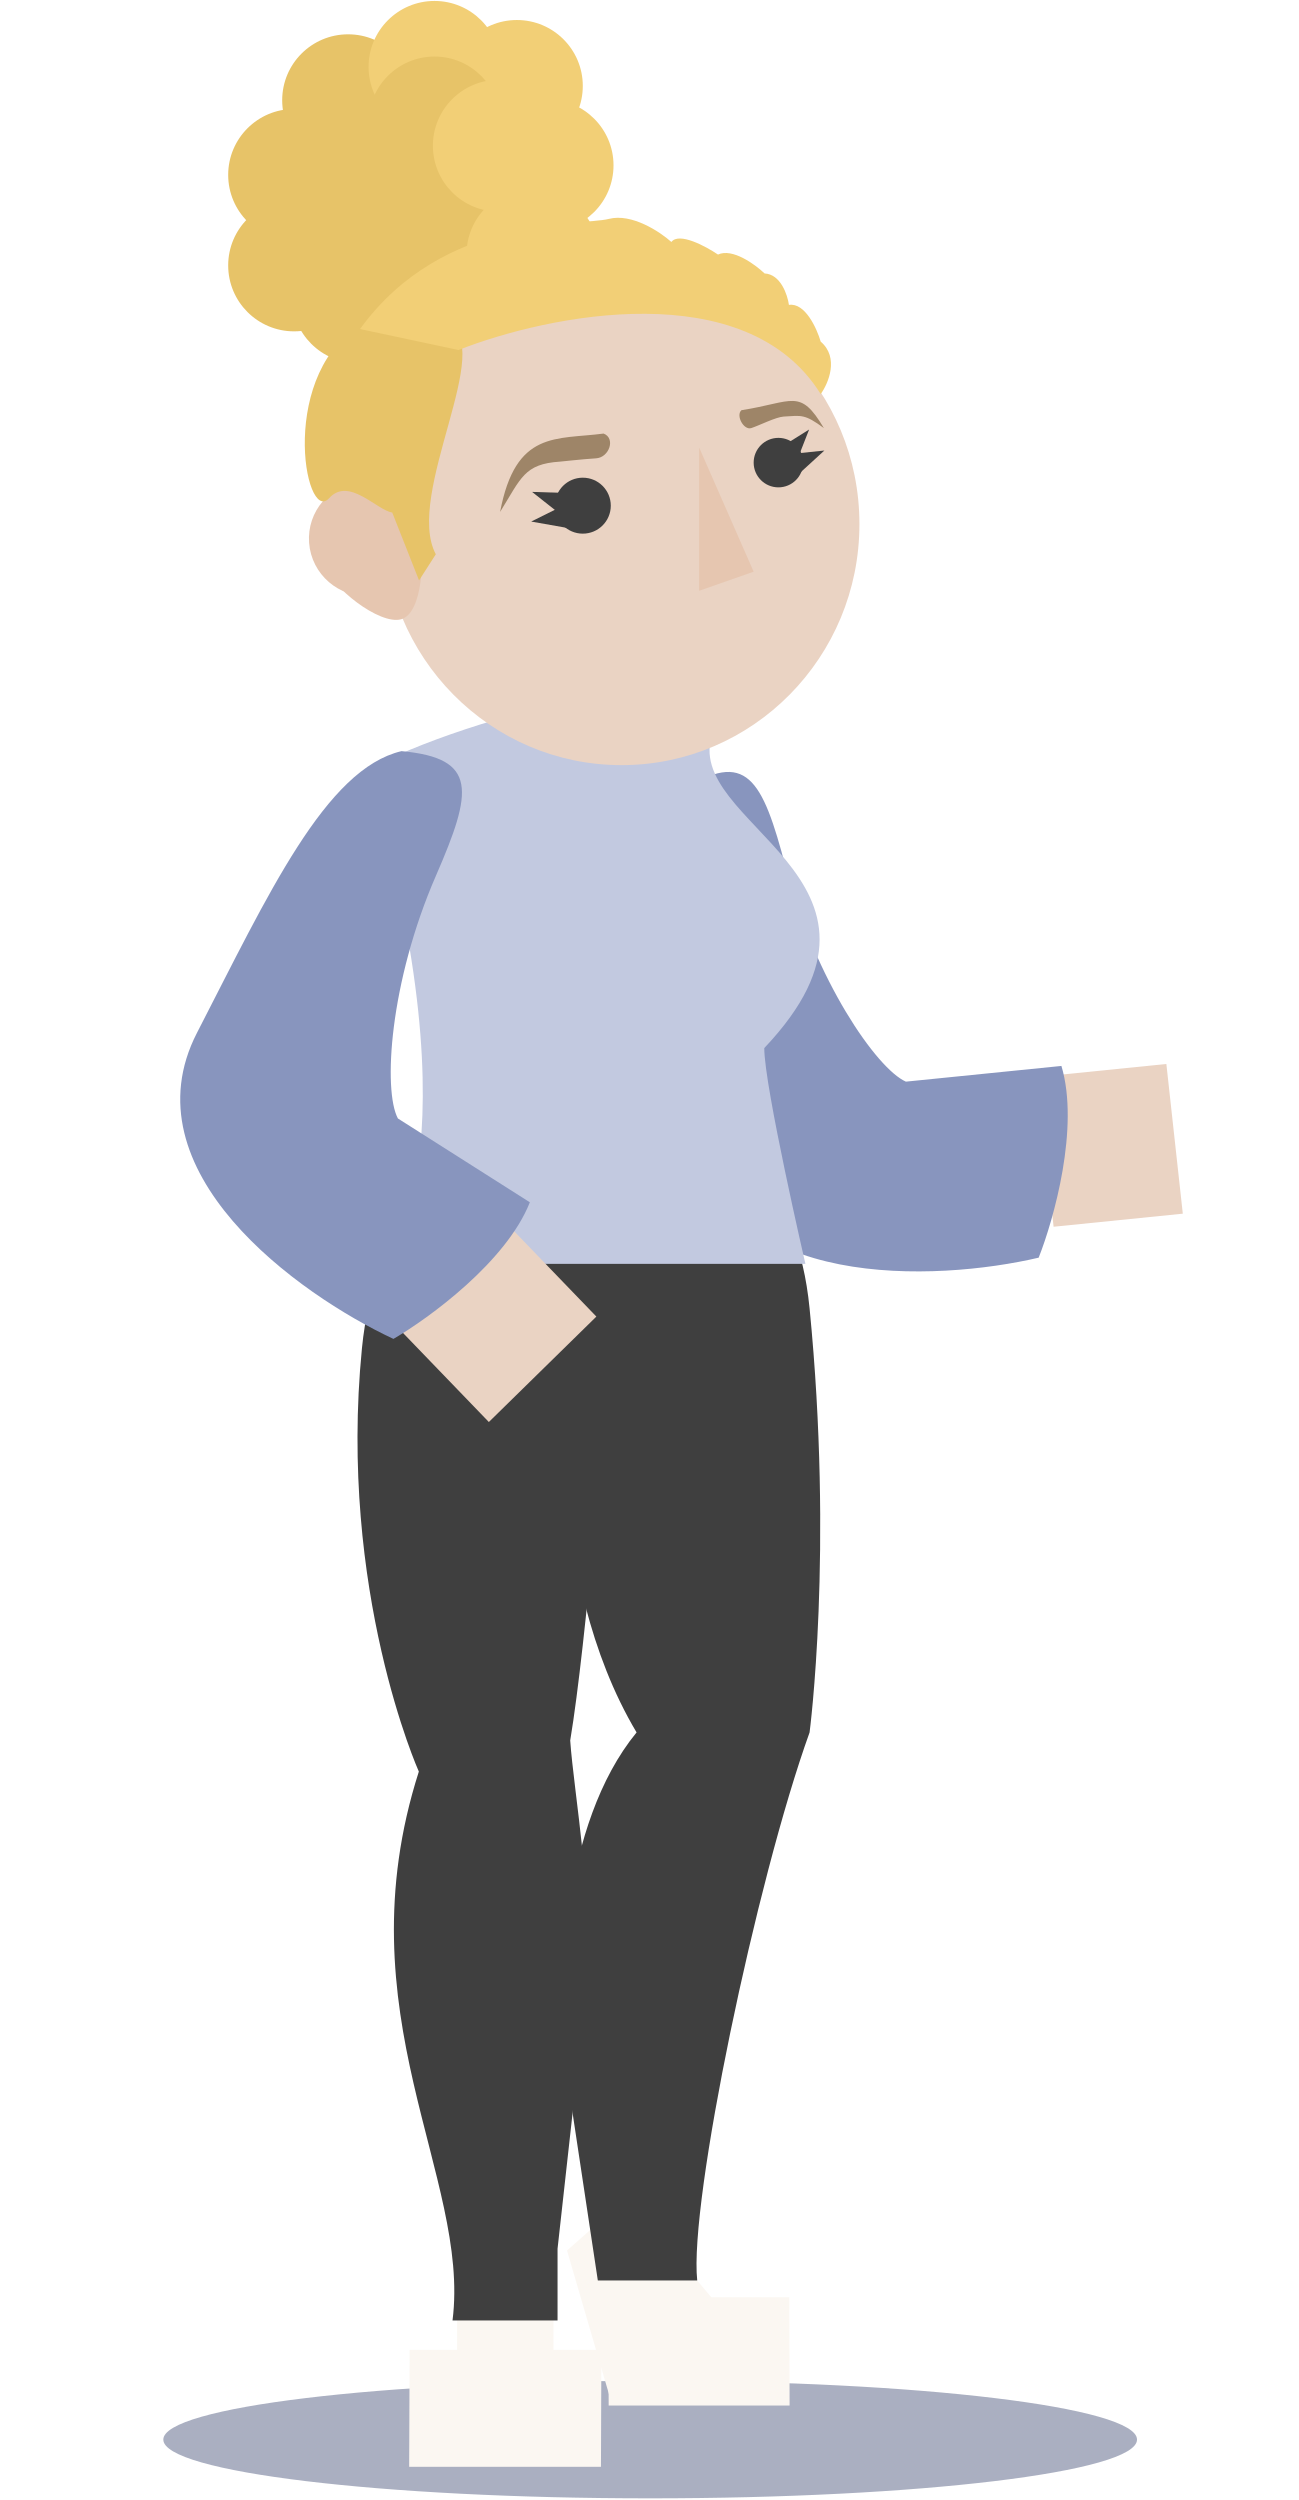
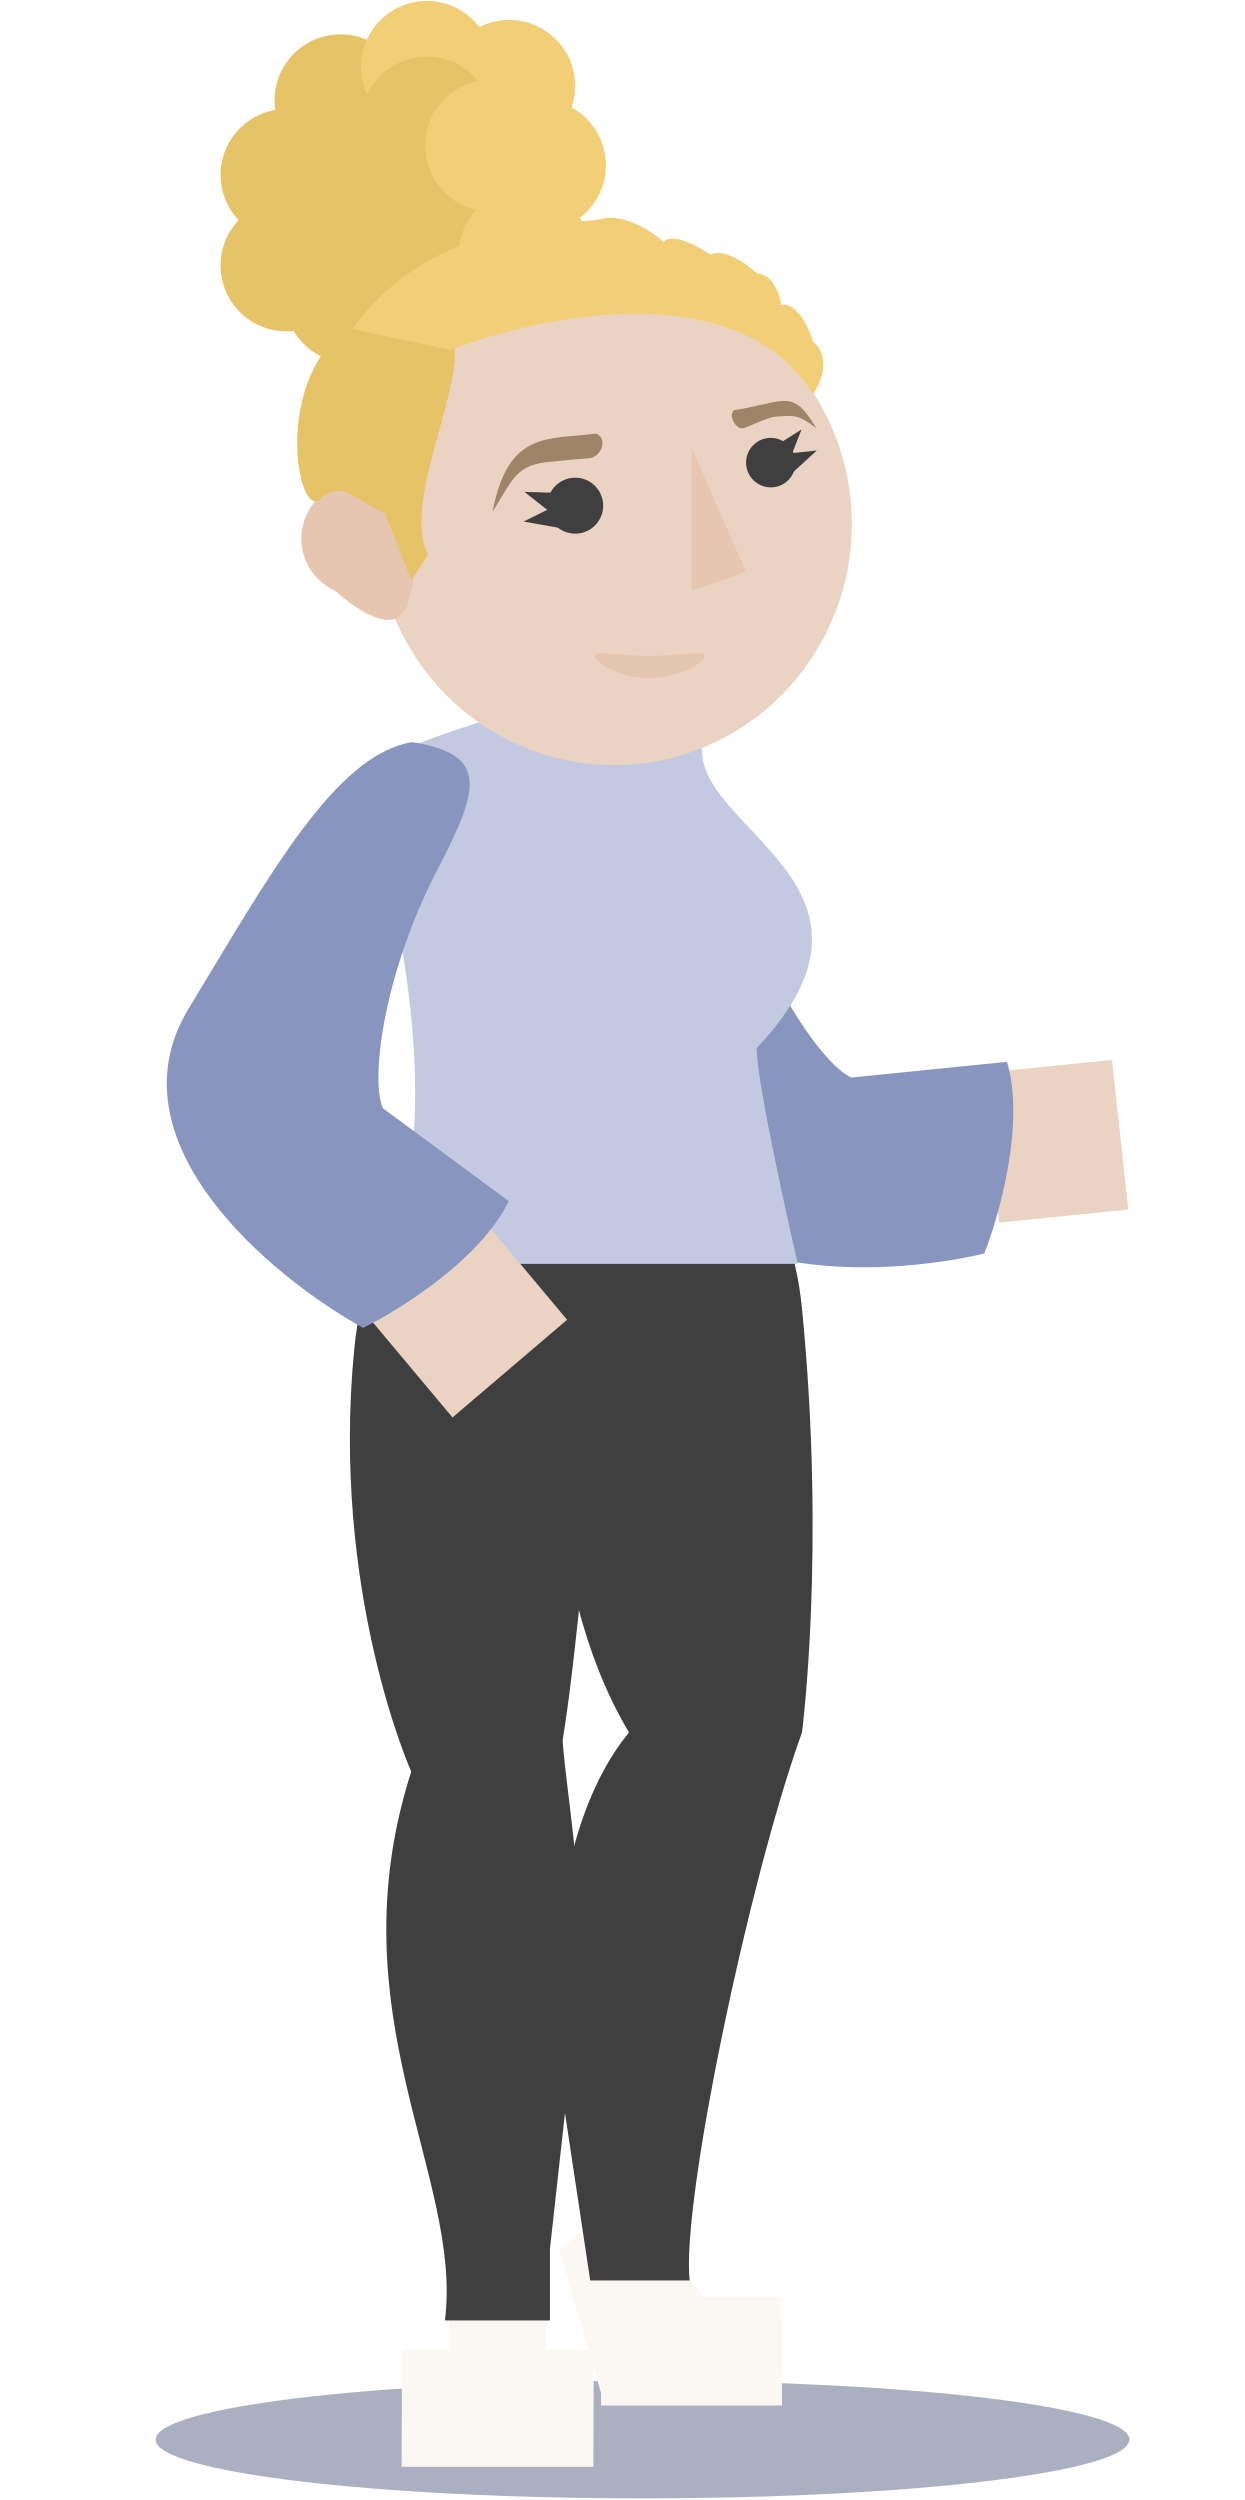
- <svg xmlns="http://www.w3.org/2000/svg" width="240" height="462" viewBox="0 0 240 462" fill="none">
-   <ellipse cx="120.151" cy="450.837" rx="89.971" ry="10.856" fill="#AAAFC1" />
-   <path d="M115.901 406.052L139.904 434.581L113.11 444.399L104.782 415.896L115.901 406.052Z" fill="#FBF7F2" />
-   <path d="M112.42 424.528H145.856L145.918 444.54H112.482L112.42 424.528Z" fill="#FBF7F2" />
-   <path d="M102.281 426.074L102.281 450.956L84.472 450.888L84.472 426.005L102.281 426.074Z" fill="#FBF7F2" />
-   <path d="M66.534 32.32C66.534 39.048 61.079 44.502 54.351 44.502C47.623 44.502 42.169 39.048 42.169 32.32C42.169 25.592 47.623 20.138 54.351 20.138C61.079 20.138 66.534 25.592 66.534 32.32Z" fill="#E7C368" />
-   <path d="M76.513 18.523C76.513 25.251 71.059 30.705 64.331 30.705C57.603 30.705 52.149 25.251 52.149 18.523C52.149 11.795 57.603 6.341 64.331 6.341C71.059 6.341 76.513 11.795 76.513 18.523Z" fill="#E7C368" />
-   <path d="M66.534 49.052C66.534 55.78 61.079 61.234 54.351 61.234C47.623 61.234 42.169 55.78 42.169 49.052C42.169 42.324 47.623 36.87 54.351 36.87C61.079 36.87 66.534 42.324 66.534 49.052Z" fill="#E7C368" />
-   <path d="M81.504 40.246C81.504 46.974 76.05 52.428 69.322 52.428C62.593 52.428 57.139 46.974 57.139 40.246C57.139 33.517 62.593 28.063 69.322 28.063C76.05 28.063 81.504 33.517 81.504 40.246Z" fill="#E7C368" />
-   <path d="M78.317 54.923C78.317 61.651 72.863 67.105 66.135 67.105C59.407 67.105 53.953 61.651 53.953 54.923C53.953 48.195 59.407 42.741 66.135 42.741C72.863 42.741 78.317 48.195 78.317 54.923Z" fill="#E7C368" />
-   <path d="M92.479 12.358C92.479 19.087 87.025 24.541 80.297 24.541C73.569 24.541 68.114 19.087 68.114 12.358C68.114 5.63 73.569 0.176 80.297 0.176C87.025 0.176 92.479 5.63 92.479 12.358Z" fill="#F2CF76" />
-   <path d="M107.701 15.881C107.701 22.609 102.246 28.063 95.518 28.063C88.79 28.063 83.336 22.609 83.336 15.881C83.336 9.153 88.79 3.699 95.518 3.699C102.246 3.699 107.701 9.153 107.701 15.881Z" fill="#F2CF76" />
-   <path d="M113.378 30.558C113.378 37.287 107.924 42.741 101.196 42.741C94.468 42.741 89.014 37.287 89.014 30.558C89.014 23.83 94.468 18.376 101.196 18.376C107.924 18.376 113.378 23.83 113.378 30.558Z" fill="#F2CF76" />
-   <path d="M98.395 40.246C98.395 46.974 92.941 52.428 86.213 52.428C79.484 52.428 74.03 46.974 74.03 40.246C74.03 33.517 79.484 28.063 86.213 28.063C92.941 28.063 98.395 33.517 98.395 40.246Z" fill="#E7C368" />
-   <path d="M92.479 57.087C92.479 63.815 87.025 69.27 80.297 69.27C73.569 69.27 68.114 63.815 68.114 57.087C68.114 50.359 73.569 44.905 80.297 44.905C87.025 44.905 92.479 50.359 92.479 57.087Z" fill="#E7C368" />
-   <path d="M92.479 22.633C92.479 29.361 87.025 34.815 80.297 34.815C73.569 34.815 68.114 29.361 68.114 22.633C68.114 15.905 73.569 10.45 80.297 10.45C87.025 10.45 92.479 15.905 92.479 22.633Z" fill="#E7C368" />
-   <path d="M110.577 46.997C110.577 53.725 105.122 59.18 98.394 59.18C91.666 59.18 86.212 53.725 86.212 46.997C86.212 40.269 91.666 34.815 98.394 34.815C105.122 34.815 110.577 40.269 110.577 46.997Z" fill="#F2CF76" />
-   <path d="M104.366 26.928C104.366 33.656 98.912 39.11 92.184 39.11C85.456 39.11 80.001 33.656 80.001 26.928C80.001 20.2 85.456 14.746 92.184 14.746C98.912 14.746 104.366 20.2 104.366 26.928Z" fill="#F2CF76" />
-   <path d="M149.61 241.786C145.065 195.723 103.395 217.383 87.044 223.918L104.477 250.529C104.477 250.529 100.204 290.895 117.639 320.152C103.674 337.207 102.915 367.524 104.477 381.616L110.478 421.433L128.846 421.433C127.303 406.967 139.761 347.505 149.61 320.152C149.61 320.152 154.039 286.668 149.61 241.786Z" fill="#3F3F3F" />
-   <path d="M66.886 249.169C71.431 203.107 113.101 224.767 129.452 231.302L112.018 257.913C112.018 257.913 108.398 303.631 105.374 321.641C106.025 331.131 109.96 353.094 108.398 367.185L103.035 415.568L103.035 428.817L83.627 428.817C86.986 402.318 63.092 372.094 77.401 327.389C77.401 327.389 62.457 294.052 66.886 249.169Z" fill="#3F3F3F" />
-   <path d="M218.582 224.287L194.703 226.702L191.665 199.038L215.544 196.623L218.582 224.287Z" fill="#EAD3C3" />
-   <path d="M128.437 210.388C122.977 182.146 116.979 157.387 125.966 146.12C137.886 138.392 140.881 143.792 145.201 160.295C150.649 181.102 162.034 197.533 167.409 199.888L196.151 196.986C199.535 208.287 194.758 225.316 191.946 232.417C173.052 236.842 133.898 238.63 128.437 210.388Z" fill="#8895BE" />
-   <path d="M71.025 233.564C71.025 233.564 88.868 214.04 68.013 142.24C84.895 132.729 138.141 118.437 131.743 135.375C125.344 152.312 171.121 162.106 141.236 193.686C141.236 200.751 148.839 233.564 148.839 233.564H71.025Z" fill="#C2C9E0" />
-   <path d="M70.892 96.858C70.892 121.456 90.576 141.396 114.857 141.396C139.139 141.396 158.823 121.456 158.823 96.858C158.823 72.26 139.139 52.319 114.857 52.319C90.576 52.319 70.892 72.26 70.892 96.858Z" fill="#EAD3C3" />
-   <path d="M90.339 262.789L74.386 246.239L94.256 226.753L110.209 243.304L90.339 262.789Z" fill="#EAD3C3" />
-   <path d="M36.411 190.848C49.581 165.275 60.175 142.107 74.204 138.809C88.351 140.105 87.366 146.201 80.558 161.843C71.975 181.565 70.764 201.517 73.532 206.692L97.916 222.182C93.589 233.156 79.306 243.586 72.705 247.43C55.119 239.225 23.241 216.421 36.411 190.848Z" fill="#8895BE" />
-   <path d="M98.324 90.903L104.912 91.112L103.494 94.988L98.324 90.903Z" fill="#3F3F3F" />
-   <path d="M149.525 79.375L144.234 82.696L147.247 85.189L149.525 79.375Z" fill="#3F3F3F" />
-   <path d="M98.165 96.384L104.065 93.448L104.656 97.532L98.165 96.384Z" fill="#3F3F3F" />
-   <path d="M152.347 83.257L146.136 83.906L147.738 87.473L152.347 83.257Z" fill="#3F3F3F" />
-   <path d="M129.202 82.696L139.276 105.647L129.202 109.178L129.202 82.696Z" fill="#E6C6B0" />
-   <path d="M78.203 98.818C78.644 104.64 74.281 109.698 68.46 110.115C62.639 110.532 57.562 106.15 57.122 100.329C56.681 94.507 61.043 89.449 66.865 89.032C72.686 88.615 77.763 92.997 78.203 98.818Z" fill="#E6C6B0" />
-   <path d="M77.416 98.876C78.519 102.873 78.108 113.363 74.114 114.448C70.119 115.533 61.157 108.473 60.054 104.476C58.951 100.478 66.126 101.058 70.121 99.973C74.115 98.888 76.313 94.879 77.416 98.876Z" fill="#E6C6B0" />
-   <path d="M80.538 102.43C74.641 91.378 92.061 63.463 82.564 59.932L67.622 59.427C51.16 68.255 56.26 97.115 60.818 92.071C64.465 88.035 69.616 94.295 72.486 94.715L77.439 107.261L80.538 102.43Z" fill="#E7C368" />
-   <path d="M110.163 84.698C107.618 84.859 103.691 85.297 103.458 85.312C96.859 85.745 96.314 88.334 92.418 94.604C95.297 79.454 102.781 81.286 111.546 80.123C113.812 80.987 112.589 84.545 110.163 84.698Z" fill="#9E8568" />
-   <path d="M138.841 79.109C140.301 78.635 143.367 77.067 144.843 76.981C148.11 76.792 148.678 76.466 152.249 79.109C147.803 71.644 146.609 74.311 137.014 75.808C135.937 76.794 137.45 79.562 138.841 79.109Z" fill="#9E8568" />
-   <path d="M151.666 72.825C137.888 50.648 101.303 58.157 84.733 64.683L66.533 60.806C81.994 39.482 107.24 41.808 112.524 40.451C116.751 39.366 121.983 42.842 124.071 44.716C125.48 42.855 130.398 45.491 132.682 47.042C135.343 45.802 139.531 48.852 141.293 50.532C144.268 50.687 145.533 54.473 145.794 56.347C148.769 55.882 150.948 60.677 151.666 63.132C155.11 66.079 153.101 70.822 151.666 72.825Z" fill="#F2CF76" />
-   <path d="M112.874 93.448C112.874 96.304 110.558 98.619 107.703 98.619C104.847 98.619 102.532 96.304 102.532 93.448C102.532 90.592 104.847 88.277 107.703 88.277C110.558 88.277 112.874 90.592 112.874 93.448Z" fill="#3F3F3F" />
-   <path d="M148.423 85.492C148.423 88.018 146.376 90.065 143.85 90.065C141.324 90.065 139.276 88.018 139.276 85.492C139.276 82.966 141.324 80.918 143.85 80.918C146.376 80.918 148.423 82.966 148.423 85.492Z" fill="#3F3F3F" />
-   <path d="M75.699 434.261H111.139L111.056 455.864H75.616L75.699 434.261Z" fill="#FBF7F2" />
+ <svg xmlns="http://www.w3.org/2000/svg" width="230" height="462" viewBox="0 0 230 462" fill="none">
+   <ellipse cx="118.745" cy="450.837" rx="89.971" ry="10.856" fill="#AAAFC1" />
+   <path d="M114.495 406.052L138.498 434.581L111.704 444.399L103.376 415.896L114.495 406.052Z" fill="#FBF7F2" />
+   <path d="M111.015 424.528H144.45L144.512 444.54H111.076L111.015 424.528Z" fill="#FBF7F2" />
+   <path d="M100.875 426.074L100.875 450.956L83.066 450.888L83.066 426.005L100.875 426.074Z" fill="#FBF7F2" />
+   <path d="M65.128 32.32C65.128 39.048 59.674 44.502 52.946 44.502C46.217 44.502 40.763 39.048 40.763 32.32C40.763 25.592 46.217 20.138 52.946 20.138C59.674 20.138 65.128 25.592 65.128 32.32Z" fill="#E7C368" />
+   <path d="M75.108 18.523C75.108 25.251 69.654 30.705 62.925 30.705C56.197 30.705 50.743 25.251 50.743 18.523C50.743 11.795 56.197 6.341 62.925 6.341C69.654 6.341 75.108 11.795 75.108 18.523Z" fill="#E7C368" />
+   <path d="M65.128 49.052C65.128 55.78 59.674 61.234 52.946 61.234C46.217 61.234 40.763 55.78 40.763 49.052C40.763 42.324 46.217 36.87 52.946 36.87C59.674 36.87 65.128 42.324 65.128 49.052Z" fill="#E7C368" />
+   <path d="M80.098 40.246C80.098 46.974 74.644 52.428 67.916 52.428C61.188 52.428 55.733 46.974 55.733 40.246C55.733 33.517 61.188 28.063 67.916 28.063C74.644 28.063 80.098 33.517 80.098 40.246Z" fill="#E7C368" />
+   <path d="M76.912 54.923C76.912 61.651 71.457 67.105 64.729 67.105C58.001 67.105 52.547 61.651 52.547 54.923C52.547 48.195 58.001 42.741 64.729 42.741C71.457 42.741 76.912 48.195 76.912 54.923Z" fill="#E7C368" />
+   <path d="M91.073 12.358C91.073 19.087 85.619 24.541 78.891 24.541C72.163 24.541 66.709 19.087 66.709 12.358C66.709 5.63 72.163 0.176 78.891 0.176C85.619 0.176 91.073 5.63 91.073 12.358Z" fill="#F2CF76" />
+   <path d="M106.295 15.881C106.295 22.609 100.841 28.063 94.112 28.063C87.384 28.063 81.93 22.609 81.93 15.881C81.93 9.153 87.384 3.699 94.112 3.699C100.841 3.699 106.295 9.153 106.295 15.881Z" fill="#F2CF76" />
+   <path d="M111.973 30.558C111.973 37.287 106.518 42.741 99.79 42.741C93.062 42.741 87.608 37.287 87.608 30.558C87.608 23.83 93.062 18.376 99.79 18.376C106.518 18.376 111.973 23.83 111.973 30.558Z" fill="#F2CF76" />
+   <path d="M96.989 40.246C96.989 46.974 91.535 52.428 84.807 52.428C78.079 52.428 72.624 46.974 72.624 40.246C72.624 33.517 78.079 28.063 84.807 28.063C91.535 28.063 96.989 33.517 96.989 40.246Z" fill="#E7C368" />
+   <path d="M91.073 57.087C91.073 63.815 85.619 69.27 78.891 69.27C72.163 69.27 66.709 63.815 66.709 57.087C66.709 50.359 72.163 44.905 78.891 44.905C85.619 44.905 91.073 50.359 91.073 57.087Z" fill="#E7C368" />
+   <path d="M91.073 22.633C91.073 29.361 85.619 34.815 78.891 34.815C72.163 34.815 66.709 29.361 66.709 22.633C66.709 15.905 72.163 10.45 78.891 10.45C85.619 10.45 91.073 15.905 91.073 22.633Z" fill="#E7C368" />
+   <path d="M109.171 46.997C109.171 53.725 103.717 59.18 96.988 59.18C90.26 59.18 84.806 53.725 84.806 46.997C84.806 40.269 90.26 34.815 96.988 34.815C103.717 34.815 109.171 40.269 109.171 46.997Z" fill="#F2CF76" />
+   <path d="M102.96 26.928C102.96 33.656 97.506 39.11 90.778 39.11C84.05 39.11 78.596 33.656 78.596 26.928C78.596 20.2 84.05 14.746 90.778 14.746C97.506 14.746 102.96 20.2 102.96 26.928Z" fill="#F2CF76" />
+   <path d="M148.204 241.786C143.659 195.723 101.989 217.383 85.638 223.918L103.072 250.529C103.072 250.529 98.798 290.895 116.233 320.152C102.268 337.207 101.51 367.524 103.072 381.616L109.072 421.433L127.44 421.433C125.897 406.967 138.356 347.505 148.204 320.152C148.204 320.152 152.633 286.668 148.204 241.786Z" fill="#3F3F3F" />
+   <path d="M65.48 249.169C70.025 203.107 111.695 224.767 128.046 231.302L110.613 257.913C110.613 257.913 106.992 303.631 103.968 321.641C104.619 331.131 108.554 353.094 106.992 367.185L101.63 415.568L101.63 428.817L82.222 428.817C85.581 402.318 61.686 372.094 75.996 327.389C75.996 327.389 61.051 294.052 65.48 249.169Z" fill="#3F3F3F" />
+   <path d="M208.521 223.526L184.643 225.941L181.605 198.277L205.484 195.863L208.521 223.526Z" fill="#EAD3C3" />
+   <path d="M118.377 209.627C112.916 181.385 106.919 156.626 115.906 145.36C127.826 137.631 130.821 143.032 135.141 159.534C140.589 180.341 151.974 196.772 157.349 199.128L186.09 196.226C189.475 207.526 184.698 224.555 181.886 231.657C162.992 236.081 123.838 237.869 118.377 209.627Z" fill="#8895BE" />
+   <path d="M69.619 233.564C69.619 233.564 87.462 214.04 66.608 142.24C83.489 132.729 136.736 118.437 130.337 135.375C123.939 152.312 169.715 162.106 139.83 193.686C139.83 200.751 147.434 233.564 147.434 233.564H69.619Z" fill="#C2C9E0" />
+   <path d="M69.486 96.858C69.486 121.456 89.17 141.396 113.452 141.396C137.733 141.396 157.417 121.456 157.417 96.858C157.417 72.26 137.733 52.319 113.452 52.319C89.17 52.319 69.486 72.26 69.486 96.858Z" fill="#EAD3C3" />
+   <path d="M83.621 261.947L68.861 244.325L90.041 226.272L104.801 243.894L83.621 261.947Z" fill="#EAD3C3" />
+   <path d="M34.84 186.421C49.761 161.828 61.945 139.455 76.17 137.143C90.192 139.422 88.784 145.435 80.903 160.564C70.965 179.639 68.366 199.459 70.767 204.815L94.011 221.966C88.929 232.613 73.954 242.021 67.101 245.395C50.13 235.984 19.919 211.013 34.84 186.421Z" fill="#8895BE" />
+   <path d="M96.918 90.903L103.506 91.112L102.088 94.988L96.918 90.903Z" fill="#3F3F3F" />
+   <path d="M148.119 79.375L142.828 82.696L145.841 85.189L148.119 79.375Z" fill="#3F3F3F" />
+   <path d="M96.76 96.384L102.659 93.448L103.25 97.532L96.76 96.384Z" fill="#3F3F3F" />
+   <path d="M150.942 83.257L144.73 83.906L146.332 87.473L150.942 83.257Z" fill="#3F3F3F" />
+   <path d="M127.796 82.696L137.87 105.647L127.796 109.178L127.796 82.696Z" fill="#E6C6B0" />
+   <path d="M76.797 98.818C77.238 104.64 72.876 109.698 67.054 110.115C61.233 110.532 56.156 106.15 55.716 100.329C55.276 94.507 59.638 89.449 65.459 89.032C71.281 88.615 76.357 92.997 76.797 98.818Z" fill="#E6C6B0" />
+   <path d="M76.01 98.876C77.113 102.873 76.703 113.363 72.708 114.448C68.713 115.533 59.751 108.473 58.648 104.476C57.546 100.478 64.72 101.058 68.715 99.973C72.71 98.888 74.908 94.879 76.01 98.876Z" fill="#E6C6B0" />
+   <path d="M79.132 102.43C73.235 91.378 90.656 63.463 81.158 59.932L66.216 59.427C49.754 68.255 54.854 97.115 59.412 92.071C63.059 88.035 68.21 94.295 71.081 94.715L76.033 107.261L79.132 102.43Z" fill="#E7C368" />
+   <path d="M108.758 84.698C106.213 84.859 102.285 85.297 102.052 85.312C95.453 85.745 94.909 88.334 91.012 94.604C93.891 79.454 101.375 81.286 110.14 80.123C112.407 80.987 111.183 84.545 108.758 84.698Z" fill="#9E8568" />
+   <path d="M137.435 79.109C138.895 78.635 141.961 77.067 143.438 76.981C146.704 76.792 147.272 76.466 150.843 79.109C146.398 71.644 145.203 74.311 135.608 75.808C134.532 76.794 136.044 79.562 137.435 79.109Z" fill="#9E8568" />
+   <path d="M150.26 72.825C136.482 50.648 99.898 58.157 83.327 64.683L65.127 60.806C80.588 39.482 105.834 41.808 111.118 40.451C115.345 39.366 120.577 42.842 122.665 44.716C124.074 42.855 128.993 45.491 131.276 47.042C133.938 45.802 138.126 48.852 139.887 50.532C142.862 50.687 144.127 54.473 144.388 56.347C147.363 55.882 149.542 60.677 150.26 63.132C153.705 66.079 151.695 70.822 150.26 72.825Z" fill="#F2CF76" />
+   <path d="M111.468 93.448C111.468 96.304 109.153 98.619 106.297 98.619C103.441 98.619 101.126 96.304 101.126 93.448C101.126 90.592 103.441 88.277 106.297 88.277C109.153 88.277 111.468 90.592 111.468 93.448Z" fill="#3F3F3F" />
+   <path d="M147.018 85.492C147.018 88.018 144.97 90.065 142.444 90.065C139.919 90.065 137.871 88.018 137.871 85.492C137.871 82.966 139.919 80.918 142.444 80.918C144.97 80.918 147.018 82.966 147.018 85.492Z" fill="#3F3F3F" />
+   <path d="M74.293 434.261H109.733L109.65 455.864H74.211L74.293 434.261Z" fill="#FBF7F2" />
+   <path d="M130.22 121.213C130.22 122.347 125.61 125.322 119.959 125.322C114.308 125.322 109.949 122.347 109.949 121.213C109.949 120.078 114.308 121.213 119.959 121.213C125.61 121.213 130.22 120.078 130.22 121.213Z" fill="#E5C6B0" />
</svg>
